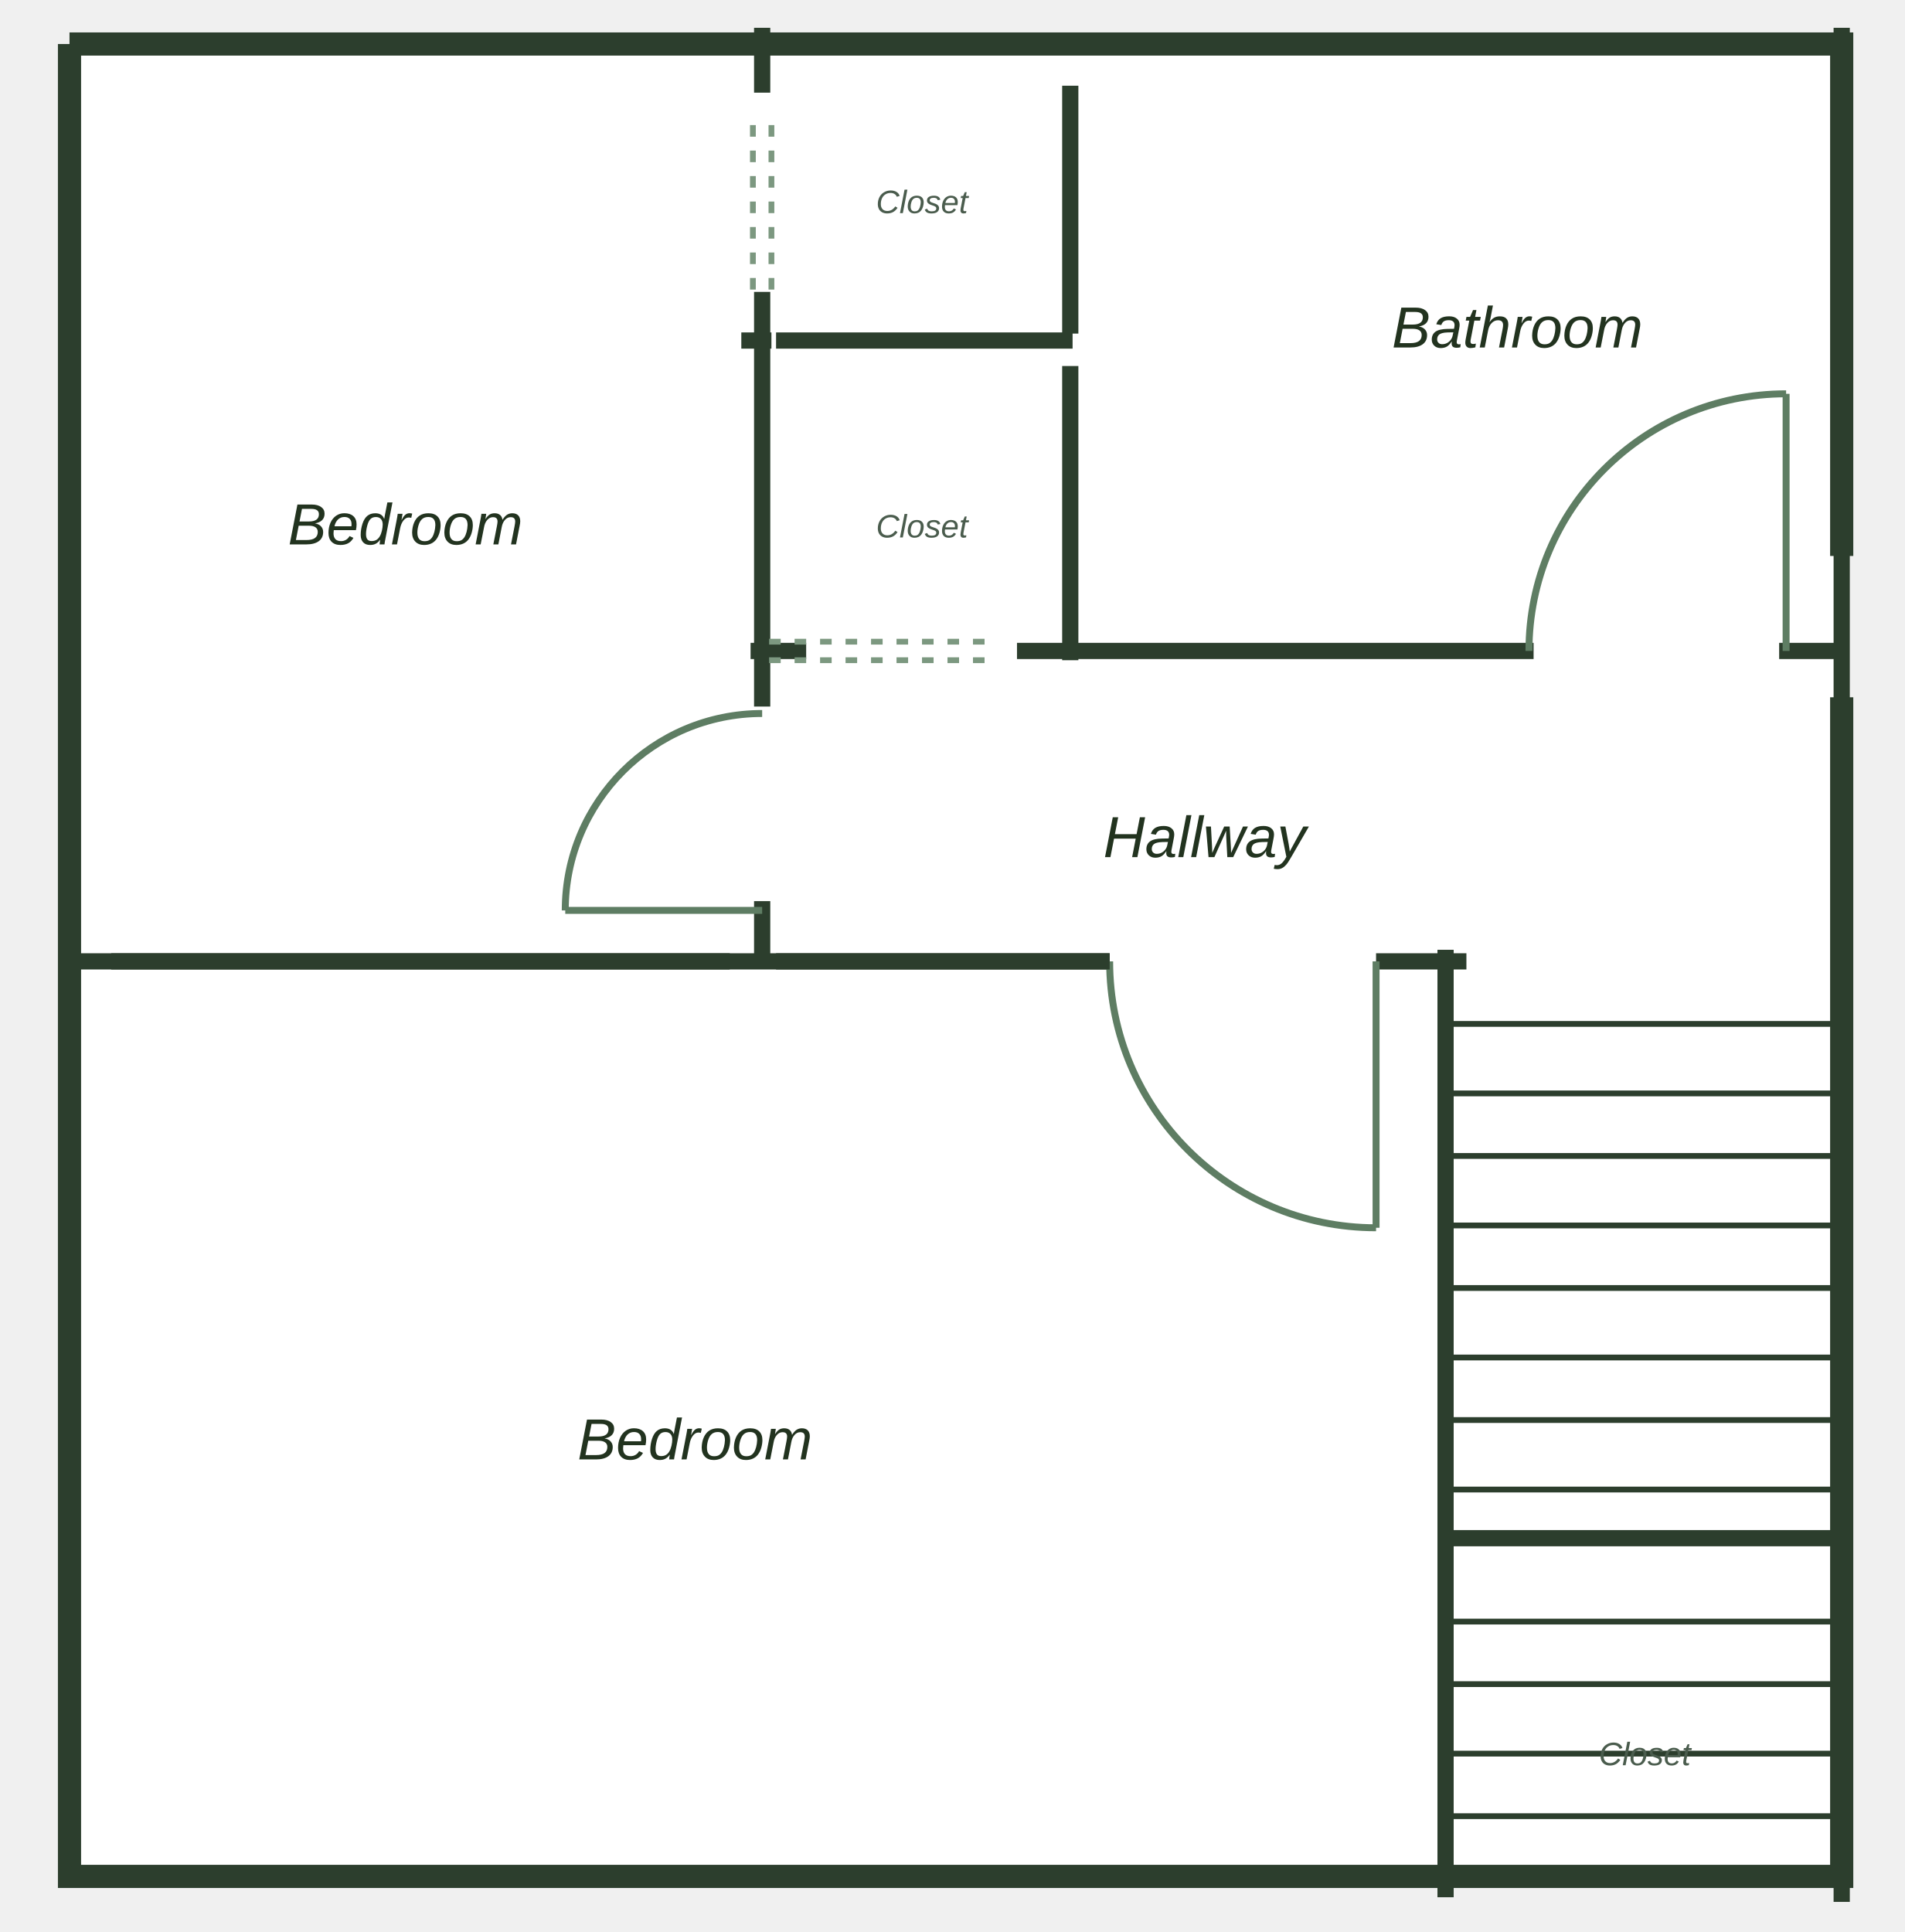
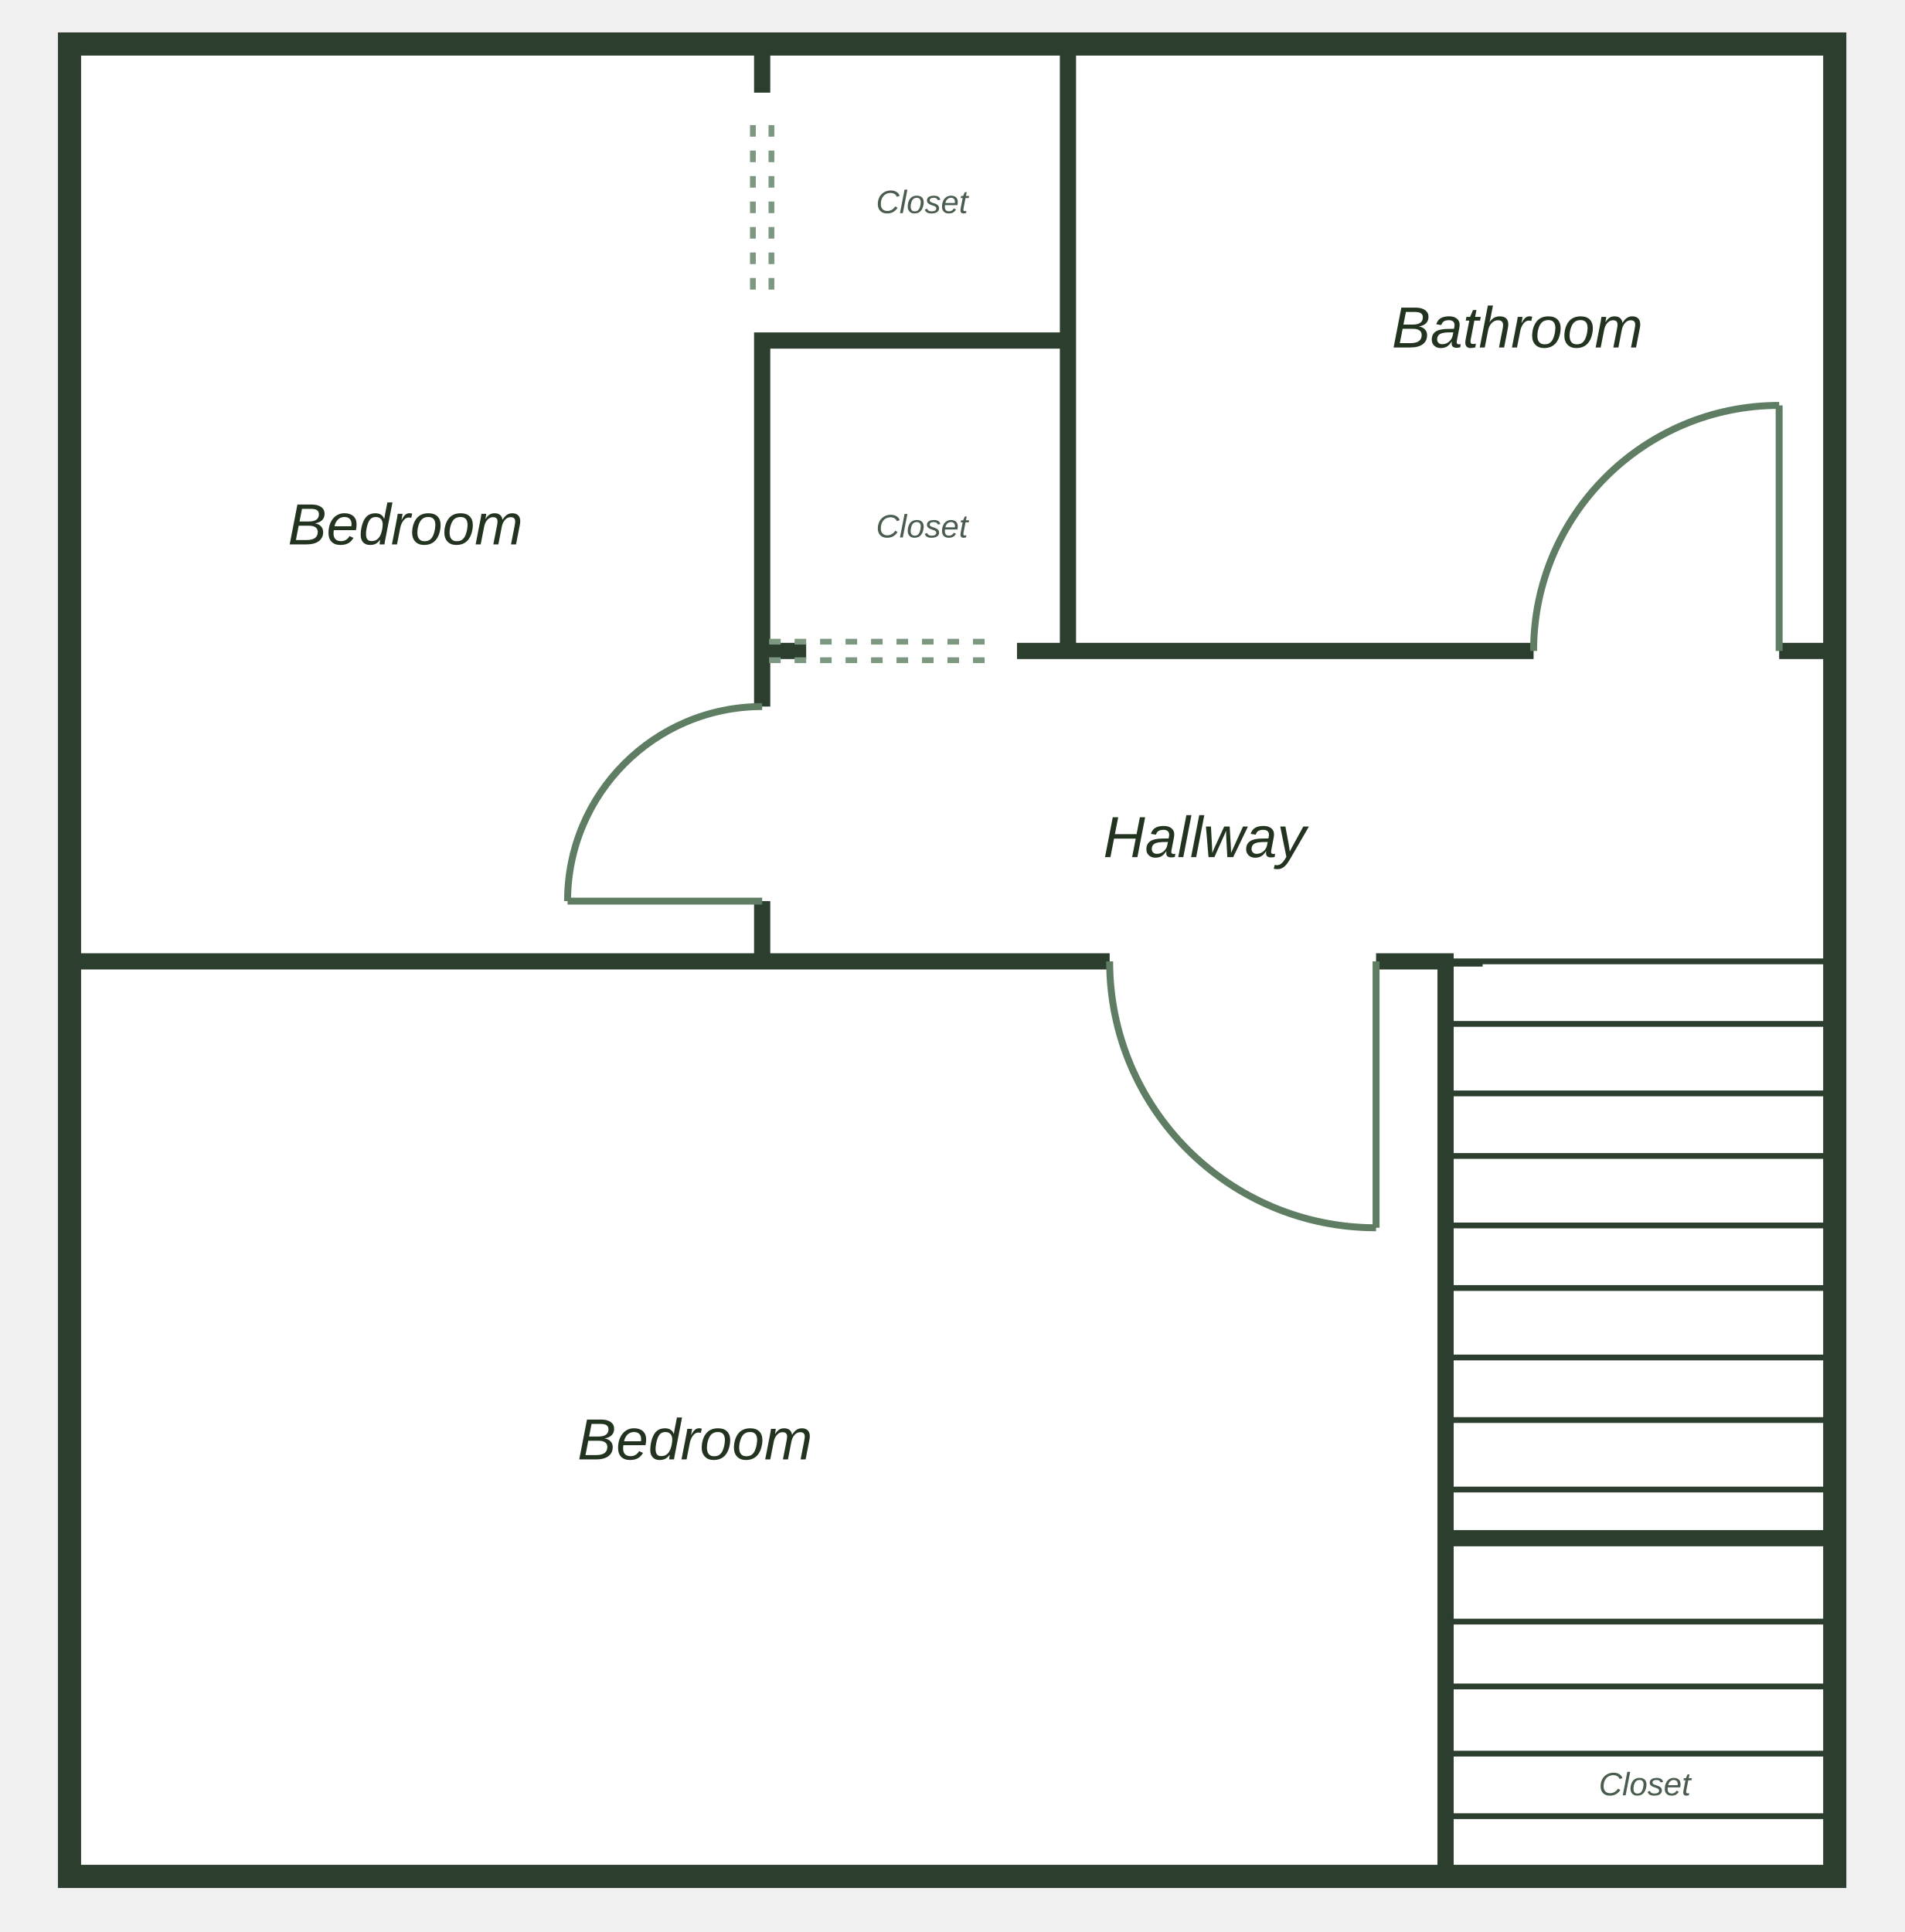
<svg xmlns="http://www.w3.org/2000/svg" width="822" height="834" viewBox="0 0 822 834" preserveAspectRatio="xMidYMid meet" role="img" aria-label="Leonardtown Village two-bedroom townhouse second-floor plan">
  <defs>
    <style>
    .fp{fill:#FFFFFF}
    .w{fill:none;stroke:#2C3E2D;stroke-width:7;stroke-linecap:butt}
    .wo{fill:none;stroke:#2C3E2D;stroke-width:10;stroke-linecap:butt}
    .d{fill:none;stroke:#7C9880;stroke-width:2.5;stroke-dasharray:5 6}
    .arc{fill:none;stroke:#5E7D63;stroke-width:3}
    .win{fill:none;stroke:#2C3E2D;stroke-width:2.5}
    .st{fill:none;stroke:#2C3E2D;stroke-width:2.5}
    .rm{fill:#22331F;font-family:'Helvetica Neue',Arial,sans-serif;font-size:25px;font-style:italic;text-anchor:middle}
    .cl{fill:#4A5C4D;font-family:'Helvetica Neue',Arial,sans-serif;font-size:18px;font-style:italic;text-anchor:middle}
    .sm{fill:#4A5C4D;font-family:'Helvetica Neue',Arial,sans-serif;font-size:14px;font-style:italic;text-anchor:middle}
  </style>
  </defs>
-   <rect class="fp" x="30" y="19" width="765" height="791" />
-   <path class="w" d="M329,126 V279 M329,281 V305 M329,389 V413 M462,37 V144 M462,158 V285 M624,410 V819 M320,147 H333 M335,147 H463 M324,281 H348 M439,281 H662 M768,281 H795 M48,415 H315 M335,415 H479 M594,415 H633 M623,664 H798" />
-   <path class="arc" d="M771,281 V170 M660,281 A111,111 0 0 1 771,170" />
-   <path class="arc" d="M329,393 H244 M329,308 A85,85 0 0 0 244,393" />
+   <rect class="fp" x="30" y="19" width="762" height="791" />
+   <path class="w" d="M461,147 L329,147 L329,305 M329,281 L348,281 M439,281 L662,281 M768,281 L792,281 M30,415 L479,415 M594,415 L624,415 L624,810 M624,664 L792,664 M329,19 L329,40 M329,389 L329,415 M461,19 L461,281" />
+   <path class="arc" d="M768,281 V175 M662,281 A106,106 0 0 1 768,175" />
+   <path class="arc" d="M329,389 H245 M329,305 A84,84 0 0 0 245,389" />
  <path class="arc" d="M594,415 V530 M479,415 A115,115 0 0 0 594,530" />
  <path class="d" d="M325,54 V128 M333,54 V128 M332,277 H425 M332,285 H425" />
-   <path class="w" d="M795,12 V821 M329,12 V40 M26,415 H479" />
-   <path class="st" d="M624,418 V655 M795,418 V655 M624,442 H795 M624,472 H795 M624,499 H795 M624,529 H795 M624,556 H795 M624,586 H795 M624,613 H795 M624,643 H795" />
-   <path class="st" d="M624,672 V806 M795,672 V806 M624,700 H795 M624,727 H795 M624,757 H795 M624,784 H795" />
-   <path class="wo" d="M30,19 H795 V240 M795,301 V810 H30 V19" />
+   <path class="st" d="M624,413 V664 M792,413 V664 M624,415 H792 M624,442 H792 M624,472 H792 M624,499 H792 M624,529 H792 M624,556 H792 M624,586 H792 M624,613 H792 M624,643 H792" />
+   <path class="st" d="M624,664 V810 M792,664 V810 M624,700 H792 M624,728 H792 M624,757 H792 M624,784 H792" />
+   <path class="st" d="M619,416.0 H640" />
+   <path class="wo" d="M30,19 H792 V810 H30 V19 H40" />
  <text class="rm" x="175" y="235">Bedroom</text>
  <text class="sm" x="398" y="92">Closet</text>
  <text class="sm" x="398" y="232">Closet</text>
  <text class="rm" x="655" y="150">Bathroom</text>
  <text class="rm" x="520" y="370">Hallway</text>
  <text class="rm" x="300" y="630">Bedroom</text>
-   <text class="sm" x="710" y="762">Closet</text>
+   <text class="sm" x="710" y="775">Closet</text>
</svg>
